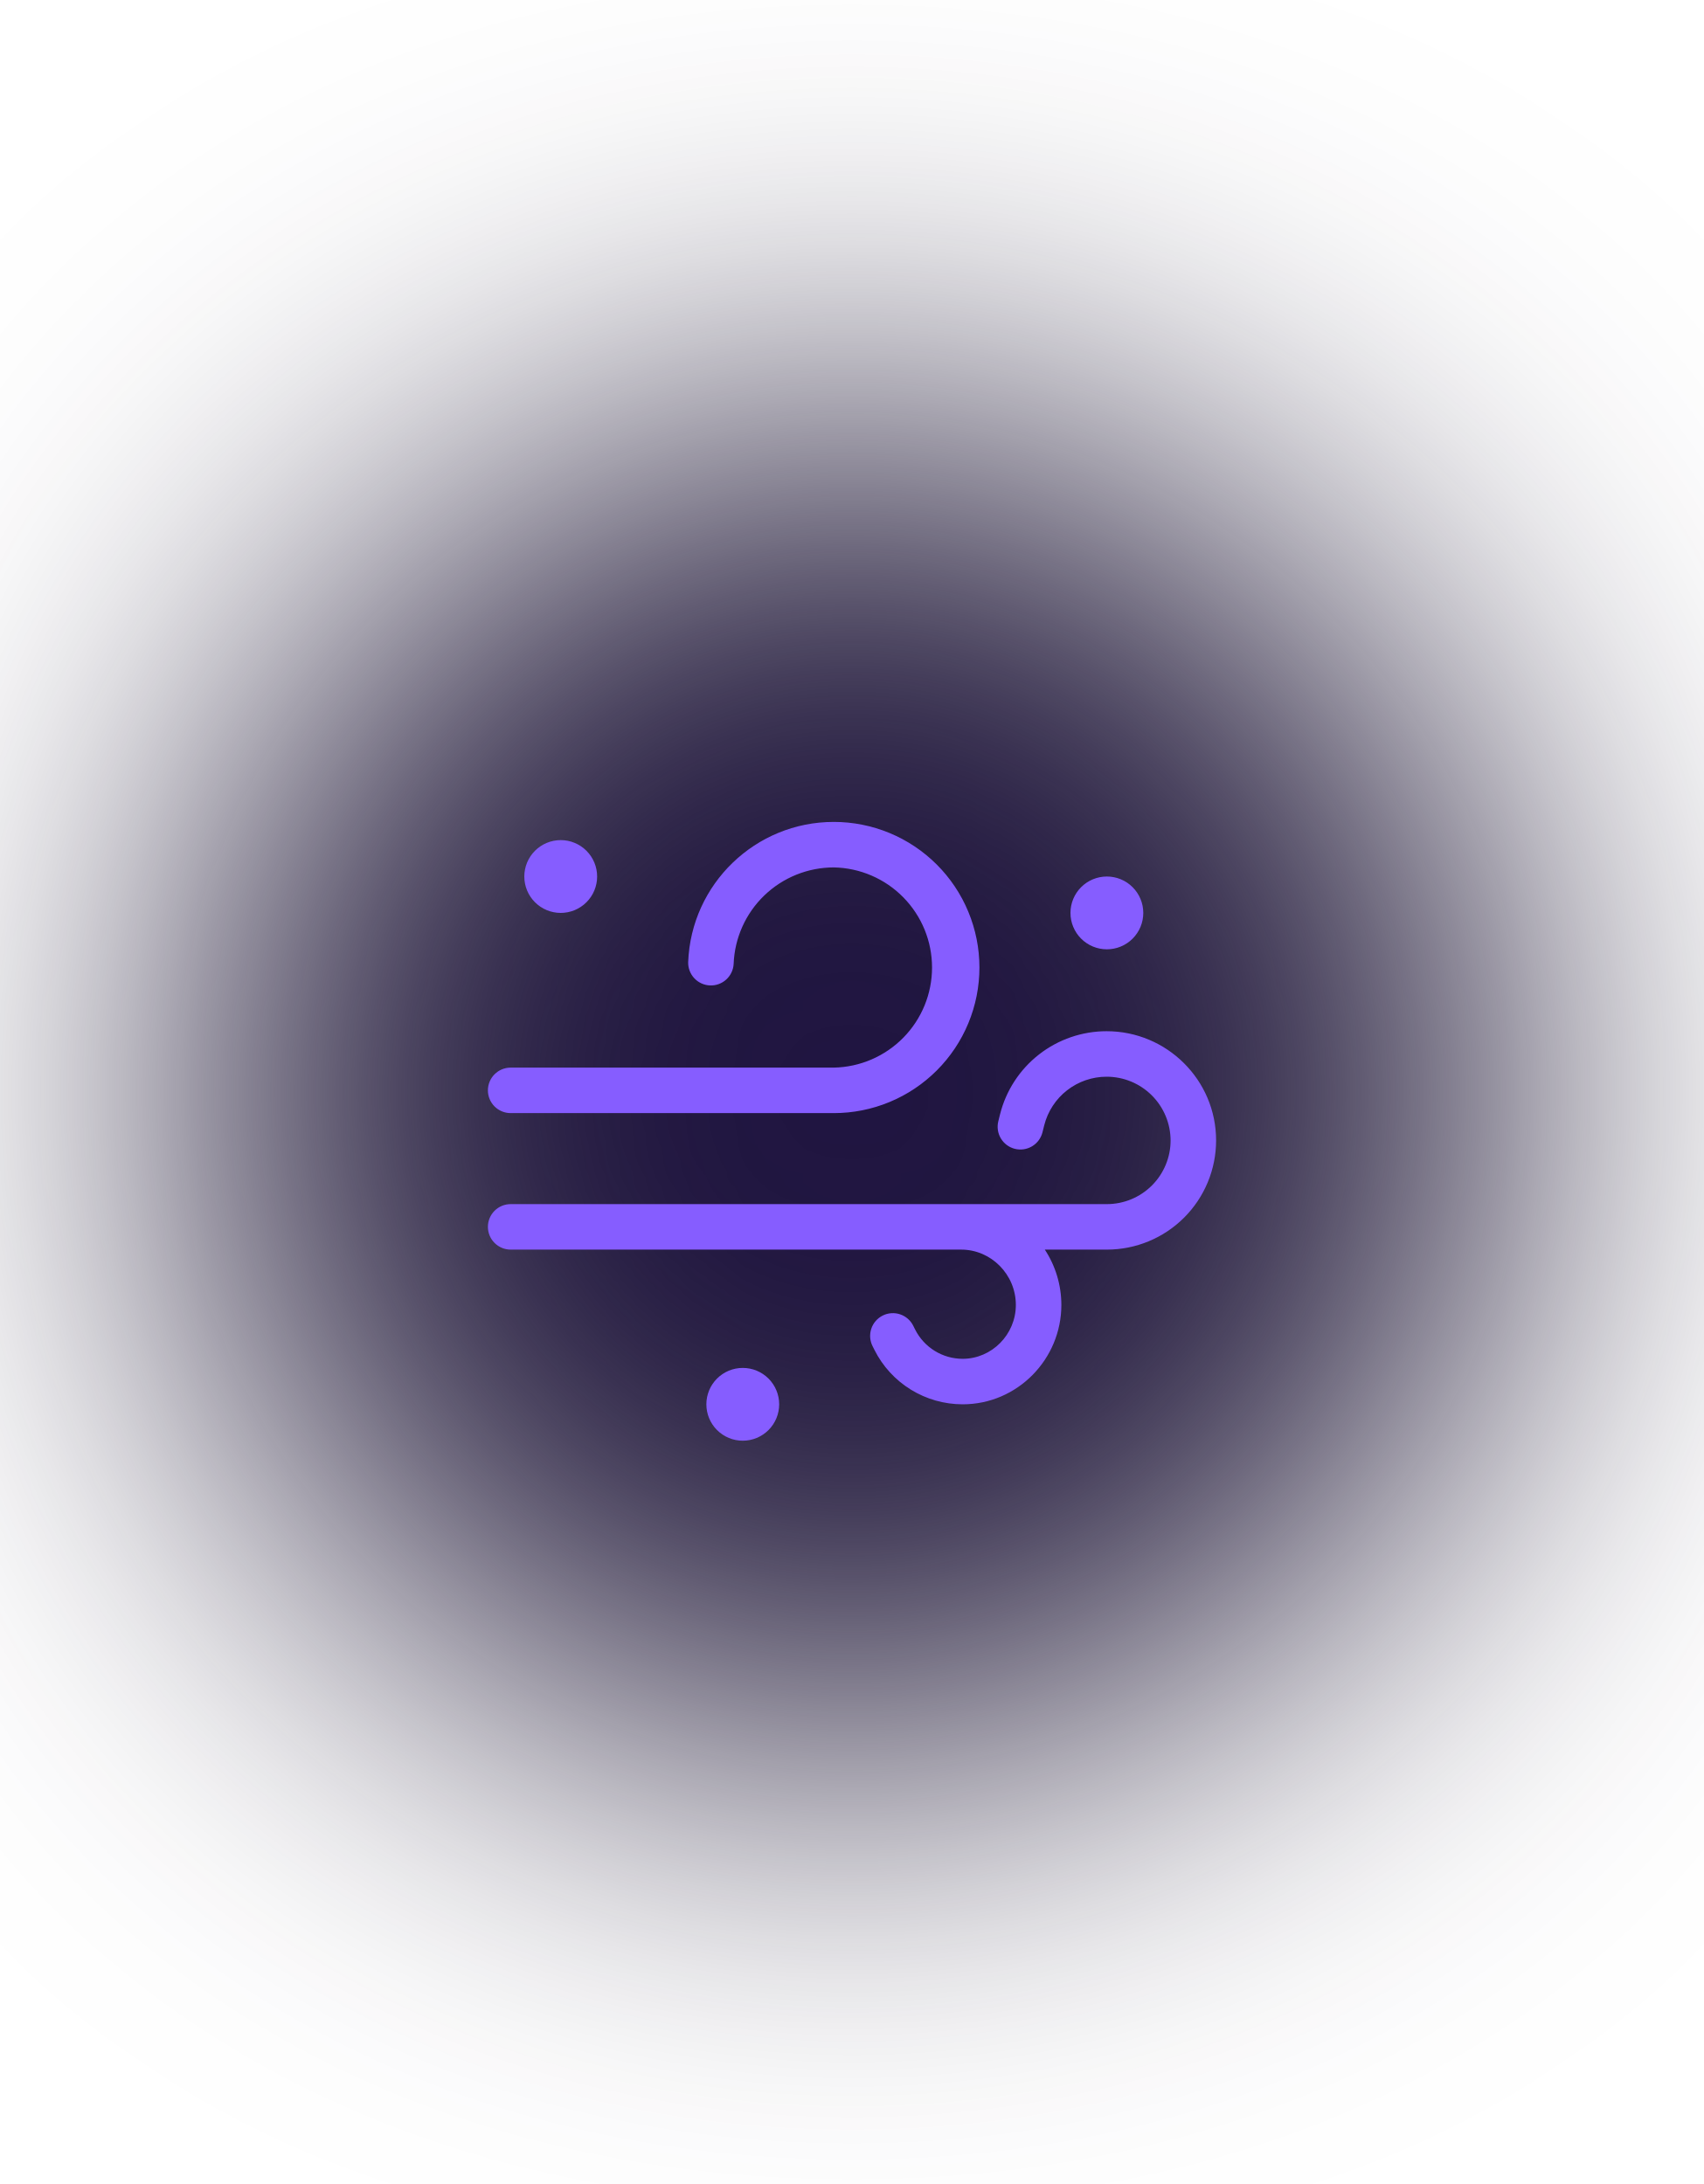
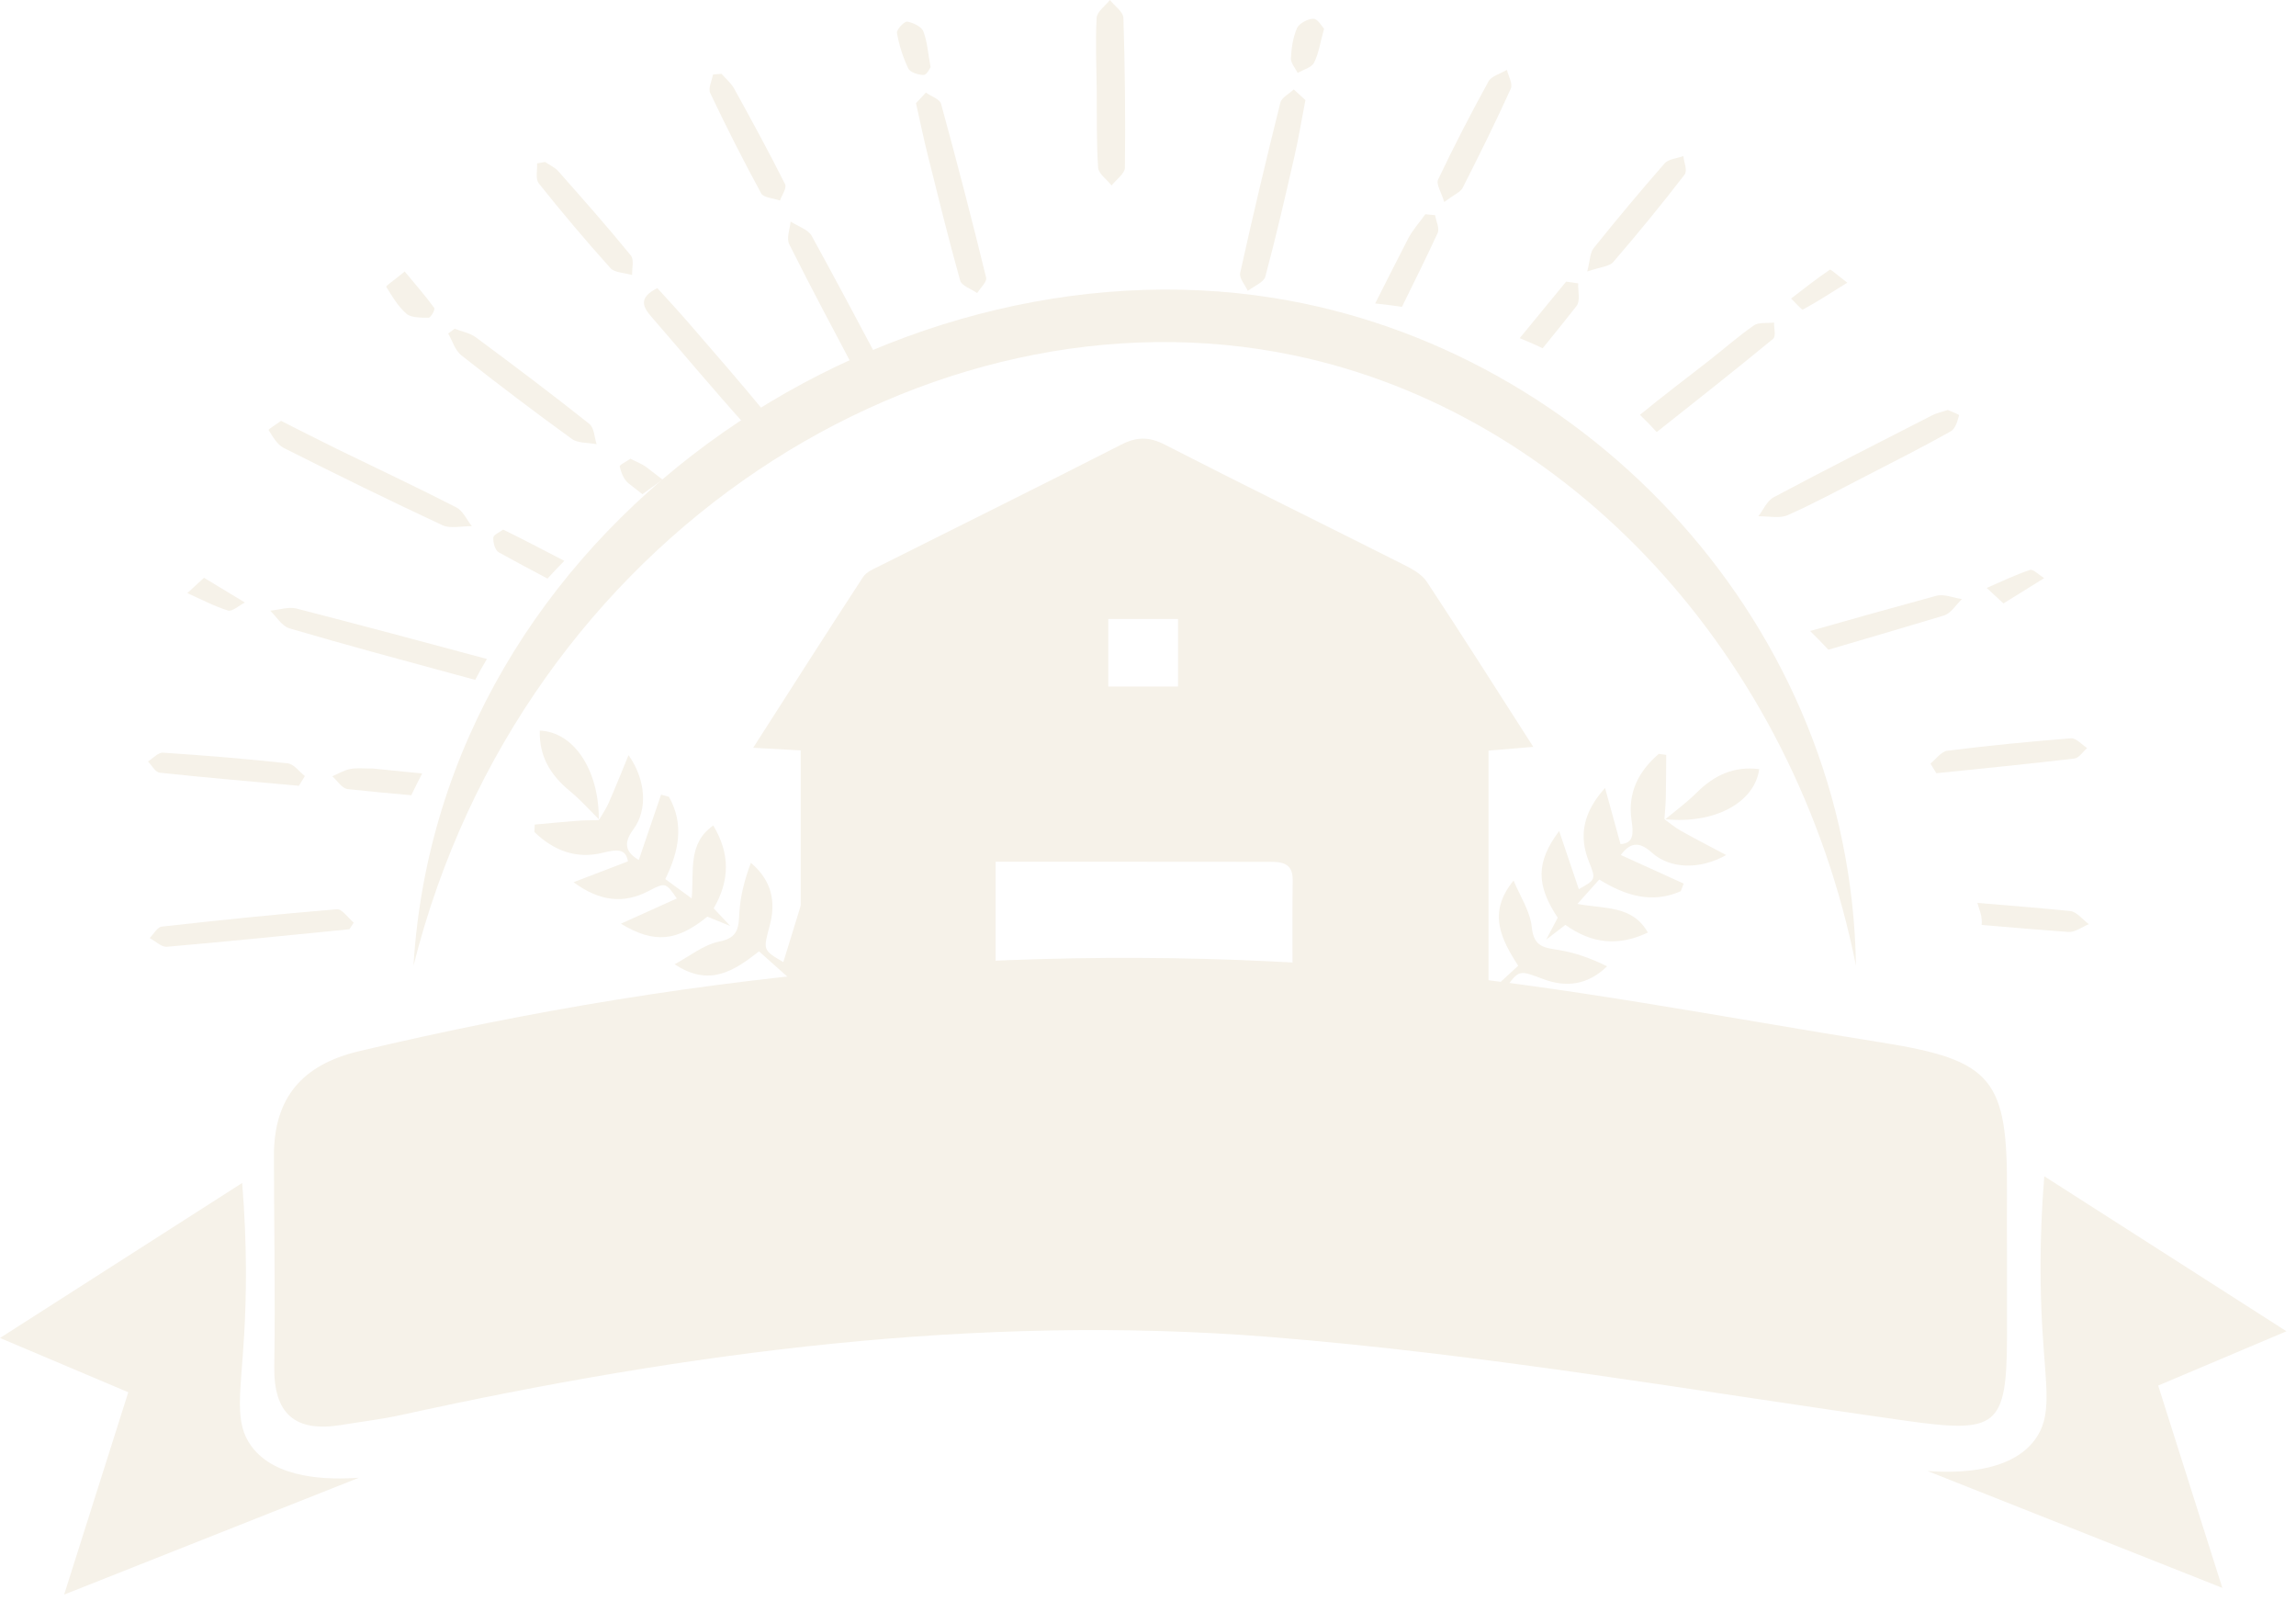
- <svg xmlns="http://www.w3.org/2000/svg" width="390" height="500" viewBox="0 0 390 500" fill="none">
-   <g filter="url(#filter0_f_226_305)">
-     <circle cx="195" cy="250" r="150" fill="url(#paint0_radial_226_305)" />
-   </g>
-   <path d="M190.829 188.167C172.908 188.167 158.192 202.363 157.504 220.258C157.467 221.629 157.972 222.959 158.909 223.96C159.846 224.961 161.14 225.552 162.511 225.605C163.881 225.657 165.216 225.168 166.228 224.241C167.239 223.315 167.844 222.028 167.912 220.658C168.141 214.73 170.655 209.121 174.928 205.005C179.201 200.89 184.901 198.589 190.833 198.583C196.836 198.697 202.553 201.161 206.758 205.446C210.963 209.731 213.319 215.495 213.319 221.498C213.32 227.501 210.965 233.265 206.761 237.551C202.557 241.836 196.84 244.302 190.837 244.417H116.875C115.494 244.417 114.169 244.965 113.192 245.942C112.215 246.919 111.667 248.244 111.667 249.625C111.667 251.006 112.215 252.331 113.192 253.308C114.169 254.285 115.494 254.833 116.875 254.833H190.833C195.211 254.833 199.545 253.971 203.589 252.295C207.633 250.62 211.308 248.164 214.403 245.069C217.498 241.973 219.953 238.298 221.628 234.254C223.303 230.21 224.165 225.875 224.165 221.498C224.164 217.121 223.302 212.786 221.626 208.742C219.951 204.698 217.495 201.023 214.4 197.928C211.304 194.833 207.63 192.378 203.585 190.703C199.541 189.028 195.207 188.166 190.829 188.167ZM253.279 236.083C247.677 236.082 242.235 237.951 237.816 241.395C233.397 244.838 230.255 249.659 228.887 255.092L228.487 256.696C228.153 258.036 228.364 259.455 229.075 260.639C229.786 261.824 230.939 262.678 232.279 263.012C233.62 263.347 235.038 263.136 236.223 262.425C237.407 261.714 238.261 260.561 238.596 259.221L238.996 257.621C239.799 254.442 241.64 251.622 244.227 249.607C246.815 247.593 250 246.499 253.279 246.5C257.153 246.498 260.869 248.032 263.613 250.766C266.357 253.499 267.904 257.21 267.917 261.083C267.917 264.951 266.38 268.66 263.645 271.395C260.91 274.13 257.201 275.667 253.333 275.667H116.875C115.494 275.667 114.169 276.215 113.192 277.192C112.215 278.169 111.667 279.494 111.667 280.875C111.667 282.256 112.215 283.581 113.192 284.558C114.169 285.535 115.494 286.083 116.875 286.083H220C226.842 286.083 232.5 291.783 232.5 298.75C232.5 305.533 226.987 311.083 220.325 311.083C218.064 311.083 215.849 310.453 213.926 309.265C212.003 308.076 210.449 306.376 209.437 304.354L209.033 303.546C208.731 302.929 208.309 302.377 207.792 301.924C207.276 301.471 206.674 301.124 206.023 300.904C205.372 300.684 204.683 300.595 203.998 300.643C203.312 300.69 202.642 300.873 202.028 301.18C201.413 301.488 200.865 301.914 200.415 302.434C199.966 302.954 199.624 303.558 199.409 304.211C199.195 304.864 199.111 305.553 199.164 306.238C199.217 306.924 199.404 307.592 199.717 308.204L200.121 309.012C201.997 312.765 204.882 315.921 208.451 318.127C212.02 320.332 216.133 321.5 220.329 321.5C232.867 321.5 242.917 311.163 242.917 298.75C242.918 294.249 241.603 289.846 239.133 286.083H253.333C259.964 286.083 266.323 283.449 271.011 278.761C275.699 274.073 278.333 267.714 278.333 261.083C278.333 247.258 267.067 236.083 253.279 236.083ZM170 329.833C172.21 329.833 174.33 328.955 175.893 327.393C177.455 325.83 178.333 323.71 178.333 321.5C178.333 319.29 177.455 317.17 175.893 315.607C174.33 314.045 172.21 313.167 170 313.167C167.79 313.167 165.67 314.045 164.107 315.607C162.545 317.17 161.667 319.29 161.667 321.5C161.667 323.71 162.545 325.83 164.107 327.393C165.67 328.955 167.79 329.833 170 329.833ZM136.667 200.667C136.667 202.877 135.789 204.996 134.226 206.559C132.663 208.122 130.543 209 128.333 209C126.123 209 124.004 208.122 122.441 206.559C120.878 204.996 120 202.877 120 200.667C120 198.457 120.878 196.337 122.441 194.774C124.004 193.211 126.123 192.333 128.333 192.333C130.543 192.333 132.663 193.211 134.226 194.774C135.789 196.337 136.667 198.457 136.667 200.667ZM253.333 217.333C255.543 217.333 257.663 216.455 259.226 214.893C260.789 213.33 261.667 211.21 261.667 209C261.667 206.79 260.789 204.67 259.226 203.107C257.663 201.545 255.543 200.667 253.333 200.667C251.123 200.667 249.004 201.545 247.441 203.107C245.878 204.67 245 206.79 245 209C245 211.21 245.878 213.33 247.441 214.893C249.004 216.455 251.123 217.333 253.333 217.333Z" fill="#865DFF" />
-   <defs>
-     <filter id="filter0_f_226_305" x="-55" y="0" width="500" height="500" filterUnits="userSpaceOnUse" color-interpolation-filters="sRGB">
-       <feFlood flood-opacity="0" result="BackgroundImageFix" />
-       <feBlend mode="normal" in="SourceGraphic" in2="BackgroundImageFix" result="shape" />
-       <feGaussianBlur stdDeviation="50" result="effect1_foregroundBlur_226_305" />
-     </filter>
-     <radialGradient id="paint0_radial_226_305" cx="0" cy="0" r="1" gradientUnits="userSpaceOnUse" gradientTransform="translate(195 250) rotate(90) scale(139.5)">
-       <stop stop-color="#261752" />
-       <stop offset="1" stop-color="#18122A" />
-     </radialGradient>
-   </defs>
+ <svg xmlns="http://www.w3.org/2000/svg" width="221" height="154" viewBox="0 0 221 154" fill="none">
+   <path d="M45.74 65.428C46.098 64.75 46.472 64.079 46.868 63.419C40.771 61.772 34.665 60.149 28.545 58.569C27.79 58.374 26.858 58.693 26.008 58.773C26.623 59.357 27.115 60.253 27.873 60.476C33.192 62.043 38.563 63.483 43.925 64.94C44.527 65.105 45.133 65.267 45.74 65.428Z" fill="#F6F2E9" />
+   <path d="M175.991 62.528C179.695 61.444 183.397 60.355 187.09 59.244C187.803 59.029 188.268 58.2 188.848 57.656C188.026 57.535 187.106 57.142 186.399 57.334C182.334 58.439 178.281 59.579 174.232 60.727C174.83 61.317 175.417 61.918 175.991 62.528Z" fill="#F6F2E9" />
+   <path d="M82.403 35.856C83.07 35.404 83.778 34.98 84.516 34.579C82.408 30.608 80.292 26.641 78.125 22.695C77.796 22.095 76.789 21.772 76.097 21.32C76.039 22.057 75.671 22.911 75.973 23.514C78.045 27.654 80.232 31.752 82.403 35.856Z" fill="#F6F2E9" />
+   <path d="M134.945 29.528C136.109 27.176 137.268 24.822 138.37 22.449C138.591 21.973 138.229 21.295 138.137 20.71C137.823 20.679 137.51 20.649 137.196 20.618C136.633 21.407 135.956 22.152 135.525 22.992C134.463 25.06 133.414 27.133 132.367 29.206C133.231 29.295 134.09 29.402 134.945 29.528Z" fill="#F6F2E9" />
+   <path d="M105.564 8.715C105.541 6.383 105.428 4.048 105.555 1.722C105.587 1.132 106.386 0.573 106.833 0C107.286 0.573 108.114 1.136 108.133 1.719C108.286 6.522 108.335 11.328 108.278 16.132C108.271 16.709 107.443 17.278 106.995 17.851C106.543 17.279 105.74 16.725 105.699 16.132C105.53 13.665 105.589 11.188 105.564 8.715Z" fill="#F6F2E9" />
+   <path d="M125.653 9.633C125.256 11.692 124.982 13.371 124.601 15.032C123.712 18.906 122.825 22.782 121.792 26.628C121.647 27.167 120.689 27.542 120.107 27.994C119.845 27.414 119.258 26.78 119.373 26.262C120.583 20.787 121.88 15.326 123.24 9.877C123.36 9.396 124.087 9.027 124.532 8.606C124.974 9.011 125.418 9.418 125.653 9.633Z" fill="#F6F2E9" />
+   <path d="M88.168 9.928C88.378 9.703 88.748 9.307 89.119 8.911C89.622 9.263 90.459 9.546 90.577 9.977C92.101 15.538 93.549 21.114 94.916 26.705C95.021 27.135 94.362 27.703 94.058 28.207C93.494 27.813 92.56 27.496 92.424 27.012C91.29 22.969 90.292 18.898 89.277 14.831C88.898 13.314 88.585 11.785 88.168 9.928Z" fill="#F6F2E9" />
+   <path d="M27.052 40.505C28.971 41.47 30.71 42.365 32.472 43.226C36.285 45.088 40.139 46.89 43.904 48.822C44.585 49.171 44.921 50.021 45.417 50.64C44.467 50.626 43.339 50.897 42.596 50.551C37.451 48.154 32.368 45.657 27.319 43.112C26.656 42.778 26.255 42.014 25.857 41.39C25.81 41.317 26.557 40.866 27.052 40.505Z" fill="#F6F2E9" />
+   <path d="M187.482 39.457C187.836 39.62 188.597 39.883 188.57 39.973C188.408 40.522 188.234 41.251 187.76 41.517C185.103 43.007 182.366 44.392 179.643 45.794C177.135 47.085 174.657 48.432 172.064 49.582C171.305 49.919 170.196 49.668 169.248 49.687C169.737 49.062 170.064 48.21 170.741 47.849C175.786 45.162 180.899 42.568 186 39.96C186.412 39.749 186.902 39.65 187.482 39.457Z" fill="#F6F2E9" />
+   <path d="M148.489 33.516C149.579 32.171 150.672 30.827 151.736 29.467C152.147 28.942 151.869 28.014 151.91 27.273C151.522 27.217 151.134 27.16 150.746 27.104C149.257 28.918 147.767 30.73 146.279 32.544C147.028 32.846 147.764 33.171 148.489 33.516Z" fill="#F6F2E9" />
+   <path d="M71.784 40.958C71.852 41.034 71.943 41.094 72.044 41.148C72.66 40.817 73.289 40.501 73.915 40.181C73.88 40.053 73.832 39.933 73.751 39.833C71.304 36.85 68.753 33.93 66.218 31.001C65.26 29.895 64.255 28.819 63.27 27.728C61.433 28.655 61.863 29.521 62.704 30.491C65.731 33.979 68.688 37.515 71.784 40.958Z" fill="#F6F2E9" />
+   <path d="M199.25 87.677C196.321 87.388 193.374 87.141 190.331 86.897C190.431 87.224 190.541 87.547 190.636 87.877C190.744 88.252 190.772 88.634 190.747 89.015C193.529 89.261 196.313 89.489 199.099 89.693C199.724 89.739 200.406 89.208 201.062 88.944C200.46 88.504 199.901 87.741 199.25 87.677Z" fill="#F6F2E9" />
+   <path d="M33.632 89.432C27.777 90.009 21.925 90.612 16.062 91.118C15.548 91.162 14.961 90.575 14.408 90.28C14.792 89.898 15.133 89.227 15.568 89.179C21.181 88.549 26.804 87.97 32.438 87.507C32.923 87.467 33.508 88.344 34.047 88.794C33.909 89.007 33.771 89.219 33.632 89.432Z" fill="#F6F2E9" />
+   <path d="M43.757 31.638C44.441 31.904 45.245 32.049 45.79 32.454C49.473 35.187 53.137 37.942 56.709 40.781C57.217 41.185 57.201 42.081 57.428 42.75C56.625 42.596 55.613 42.657 55.054 42.252C51.444 39.637 47.899 36.953 44.422 34.208C43.784 33.704 43.556 32.812 43.139 32.099C43.345 31.945 43.551 31.792 43.757 31.638Z" fill="#F6F2E9" />
+   <path d="M159.465 41.583C163.219 38.614 166.975 35.647 170.661 32.616C170.981 32.353 170.739 31.58 170.759 31.044C170.107 31.12 169.274 31.003 168.834 31.308C167.318 32.36 165.95 33.569 164.506 34.7C162.287 36.44 160.022 38.138 157.852 39.922C158.413 40.461 158.948 41.017 159.465 41.583Z" fill="#F6F2E9" />
+   <path d="M40.636 74.441C39.027 74.277 37.439 74.123 35.903 73.965C35.013 73.972 34.335 73.884 33.714 74.008C33.108 74.129 32.559 74.466 31.985 74.708C32.475 75.137 32.92 75.886 33.463 75.944C35.502 76.162 37.544 76.358 39.589 76.534C39.928 75.832 40.27 75.132 40.636 74.441Z" fill="#F6F2E9" />
+   <path d="M139.011 19.443C138.724 18.46 138.206 17.735 138.427 17.272C139.943 14.087 141.567 10.938 143.279 7.828C143.553 7.33 144.442 7.084 145.047 6.721C145.186 7.336 145.637 8.056 145.414 8.549C143.961 11.76 142.385 14.931 140.781 18.089C140.58 18.483 139.976 18.723 139.011 19.443Z" fill="#F6F2E9" />
+   <path d="M152.777 26.127C153.068 25.011 153.037 24.327 153.398 23.878C155.619 21.116 157.894 18.386 160.244 15.705C160.589 15.312 161.425 15.24 162.034 15.02C162.087 15.626 162.452 16.411 162.145 16.81C159.945 19.669 157.648 22.475 155.274 25.227C154.91 25.649 153.986 25.711 152.777 26.127Z" fill="#F6F2E9" />
+   <path d="M69.449 7.103C69.86 7.575 70.377 8.004 70.665 8.527C72.344 11.571 74.011 14.623 75.562 17.716C75.759 18.11 75.255 18.766 75.076 19.3C74.457 19.083 73.484 19.01 73.275 18.627C71.544 15.446 69.912 12.223 68.369 8.971C68.138 8.484 68.524 7.778 68.625 7.173C68.9 7.15 69.175 7.127 69.449 7.103Z" fill="#F6F2E9" />
+   <path d="M52.465 15.589C52.892 15.88 53.412 16.109 53.732 16.471C56.095 19.146 58.463 21.819 60.707 24.568C61.067 25.009 60.815 25.824 60.845 26.466C60.137 26.259 59.149 26.239 58.767 25.814C56.378 23.156 54.077 20.435 51.871 17.662C51.503 17.2 51.74 16.379 51.698 15.724C51.953 15.679 52.209 15.634 52.465 15.589Z" fill="#F6F2E9" />
+   <path d="M28.769 75.626C24.301 75.22 19.829 74.842 15.372 74.365C14.95 74.32 14.617 73.66 14.242 73.286C14.723 72.988 15.229 72.407 15.68 72.437C19.692 72.702 23.701 73.028 27.692 73.465C28.294 73.531 28.797 74.265 29.346 74.69C29.154 75.002 28.961 75.314 28.769 75.626Z" fill="#F6F2E9" />
+   <path d="M185.814 73.483C186.355 73.056 186.846 72.326 187.446 72.251C191.398 71.757 195.37 71.365 199.347 71.054C199.827 71.016 200.379 71.663 200.897 71.992C200.488 72.342 200.12 72.949 199.665 73.003C195.246 73.527 190.812 73.957 186.382 74.415C186.193 74.104 186.003 73.794 185.814 73.483Z" fill="#F6F2E9" />
+   <path d="M52.7 55.684C53.228 55.108 53.759 54.535 54.316 53.977C53.311 53.455 52.305 52.935 51.301 52.411C50.399 51.94 49.48 51.493 48.434 50.967C48.1 51.222 47.488 51.475 47.48 51.742C47.465 52.226 47.636 52.952 48.031 53.17C49.576 54.022 51.133 54.86 52.7 55.684Z" fill="#F6F2E9" />
+   <path d="M61.839 47.564C62.481 47.091 63.125 46.621 63.788 46.164C63.261 45.762 62.736 45.359 62.21 44.957C61.802 44.646 61.271 44.454 60.686 44.149C60.279 44.436 59.61 44.736 59.652 44.909C59.79 45.48 60.033 46.147 60.506 46.524C60.945 46.875 61.396 47.216 61.839 47.564Z" fill="#F6F2E9" />
+   <path d="M127.447 2.767C127.067 4.138 126.93 5.152 126.477 6.047C126.255 6.486 125.449 6.704 124.907 7.022C124.676 6.551 124.235 6.073 124.257 5.612C124.305 4.631 124.45 3.611 124.845 2.702C125.034 2.266 125.893 1.793 126.432 1.807C126.851 1.817 127.244 2.557 127.447 2.767Z" fill="#F6F2E9" />
+   <path d="M89.572 6.467C89.51 6.544 89.237 7.191 88.917 7.209C88.419 7.237 87.59 6.942 87.428 6.598C86.912 5.508 86.539 4.344 86.337 3.18C86.278 2.84 87.054 2.041 87.313 2.082C87.897 2.175 88.697 2.572 88.869 3.005C89.254 3.978 89.31 5.048 89.572 6.467Z" fill="#F6F2E9" />
+   <path d="M19.637 55.606C21.103 56.492 22.337 57.239 23.572 57.986C23.026 58.265 22.338 58.881 21.959 58.763C20.594 58.337 19.332 57.663 18.031 57.082C18.451 56.696 18.871 56.31 19.637 55.606Z" fill="#F6F2E9" />
+   <path d="M192.84 58.075C192.07 57.361 191.651 56.973 191.231 56.584C192.612 55.988 193.963 55.325 195.398 54.85C195.691 54.753 196.297 55.358 196.759 55.64C195.529 56.404 194.299 57.169 192.84 58.075Z" fill="#F6F2E9" />
+   <path d="M38.954 26.131C39.964 27.349 40.94 28.457 41.793 29.63C41.916 29.8 41.452 30.577 41.259 30.577C40.532 30.578 39.564 30.58 39.129 30.202C38.301 29.482 37.746 28.516 37.179 27.605C37.123 27.517 37.774 27.099 38.954 26.131Z" fill="#F6F2E9" />
+   <path d="M177.81 27.205C176.179 28.221 174.886 29.059 173.522 29.799C173.44 29.843 172.789 29.105 172.402 28.731C173.631 27.789 174.84 26.825 176.134 25.955C176.221 25.897 176.959 26.562 177.81 27.205Z" fill="#F6F2E9" />
+   <path d="M39.8 92.944C50.229 51.417 89.536 26.916 124.493 34.19C151.064 39.719 172.689 63.101 178.645 92.944C178.149 60.241 152.925 33.54 122.628 28.681C84.989 22.643 42.345 50.771 39.8 92.944Z" fill="#F6F2E9" />
+   <path d="M77.034 94.731C77.033 94.8 77.03 94.875 77.027 94.949H95.834V82.93C98.89 82.93 101.7 82.929 104.51 82.93C110.394 82.933 116.278 82.935 122.163 82.942C123.369 82.943 124.451 83.03 124.428 84.715C124.382 88.067 124.408 91.427 124.412 94.949H143.277V72.242C144.78 72.115 146.032 72.009 147.585 71.878C144.038 66.349 140.737 61.132 137.333 55.984C136.853 55.258 135.922 54.753 135.102 54.34C127.452 50.482 119.757 46.711 112.134 42.801C110.608 42.018 109.423 42.024 107.914 42.796C100.206 46.735 92.441 50.565 84.704 54.449C84.119 54.742 83.402 55.031 83.073 55.535C79.558 60.912 76.109 66.333 72.497 71.967C74.191 72.06 75.417 72.128 77.07 72.219C77.07 79.916 77.105 87.324 77.034 94.731ZM106.68 59.568H113.388V66.068H106.68V59.568Z" fill="#F6F2E9" />
+   <path d="M147.442 89.241C147.291 87.7 146.304 86.241 145.689 84.746C143.127 87.861 144.519 90.412 146.13 92.946C145.182 93.819 144.306 94.626 143.188 95.656C142.949 92.799 142.759 90.195 140.317 88.48C139.036 91.56 139.427 94.157 141.471 96.491C141.068 96.959 140.724 97.359 140.64 97.457C141.612 97.654 142.684 97.662 143.553 98.087C145.835 99.203 148.029 99.325 150.259 98.379C150.334 98.094 150.408 97.81 150.483 97.525C148.64 96.752 146.796 95.979 144.872 95.172C146.242 93.286 146.214 93.361 148.545 94.229C150.693 95.029 152.777 94.856 154.687 92.998C153.194 92.262 151.671 91.696 150.098 91.439C148.694 91.211 147.632 91.175 147.442 89.241Z" fill="#F6F2E9" />
+   <path d="M160.206 78.837C160.255 78.159 160.325 77.481 160.34 76.802C160.371 75.419 160.369 74.035 160.38 72.652C160.143 72.618 159.905 72.585 159.668 72.551C157.742 74.209 156.644 76.26 157.045 78.962C157.221 80.15 157.287 81.177 155.98 81.235C155.461 79.347 154.978 77.589 154.494 75.832C152.392 78.171 151.923 80.441 152.966 82.99C153.647 84.653 153.552 84.692 151.967 85.572C151.383 83.844 150.785 82.075 150.076 79.978C147.816 82.985 147.869 85.198 149.938 88.32C149.658 88.853 149.36 89.419 148.83 90.429C149.708 89.754 150.193 89.381 150.676 89.009C153.215 90.837 155.787 91.091 158.615 89.747C157.118 87.107 154.473 87.492 151.832 86.994C152.677 86.05 153.283 85.374 153.934 84.647C156.488 86.224 159.031 86.984 161.779 85.77C161.874 85.526 161.968 85.281 162.063 85.037C160.042 84.119 158.022 83.201 156.008 82.286C156.846 81.17 157.693 80.873 158.994 82.053C160.724 83.622 163.608 83.735 166.151 82.289C164.503 81.412 163.125 80.706 161.777 79.948C161.238 79.645 160.756 79.24 160.252 78.875C160.265 78.864 160.278 78.854 160.291 78.843C160.263 78.84 160.235 78.84 160.206 78.837Z" fill="#F6F2E9" />
+   <path d="M169.333 74.023C166.902 73.709 164.981 74.616 163.292 76.305C162.369 77.228 161.301 78.006 160.292 78.843C164.999 79.316 168.878 77.279 169.333 74.023Z" fill="#F6F2E9" />
+   <path d="M69.243 90.614C67.724 90.915 66.369 92.039 64.941 92.798C68.292 95.044 70.694 93.409 73.059 91.559C74.021 92.417 74.909 93.21 76.044 94.222C73.224 94.738 70.651 95.182 69.183 97.78C72.373 98.755 74.92 98.111 77.043 95.849C77.548 96.204 77.98 96.508 78.086 96.582C78.187 95.596 78.091 94.528 78.429 93.622C79.316 91.242 79.224 89.046 78.064 86.919C77.773 86.873 77.483 86.826 77.192 86.78C76.603 88.69 76.013 90.6 75.398 92.594C73.387 91.415 73.464 91.435 74.101 89.031C74.688 86.815 74.312 84.758 72.276 83.039C71.69 84.596 71.274 86.167 71.172 87.758C71.081 89.175 71.149 90.236 69.243 90.614Z" fill="#F6F2E9" />
+   <path d="M57.641 78.927C56.961 78.945 56.279 78.941 55.602 78.992C54.223 79.096 52.846 79.234 51.468 79.357C51.458 79.597 51.447 79.836 51.437 80.076C53.275 81.831 55.423 82.723 58.073 82.061C59.238 81.77 60.254 81.604 60.439 82.899C58.61 83.6 56.909 84.253 55.207 84.905C57.74 86.768 60.045 87.014 62.48 85.727C64.069 84.887 64.117 84.978 65.148 86.469C63.485 87.219 61.783 87.987 59.766 88.897C62.979 90.852 65.176 90.584 68.082 88.22C68.64 88.447 69.233 88.688 70.289 89.117C69.532 88.31 69.113 87.863 68.696 87.418C70.268 84.713 70.269 82.129 68.655 79.445C66.174 81.192 66.816 83.788 66.578 86.465C65.556 85.716 64.824 85.18 64.037 84.603C65.357 81.907 65.866 79.302 64.389 76.686C64.137 76.616 63.884 76.545 63.632 76.475C62.916 78.576 62.199 80.676 61.485 82.77C60.292 82.045 59.915 81.231 60.962 79.821C62.354 77.946 62.185 75.065 60.498 72.676C59.786 74.402 59.218 75.842 58.595 77.258C58.346 77.824 57.99 78.343 57.676 78.881C57.664 78.869 57.652 78.857 57.64 78.845C57.639 78.87 57.642 78.898 57.641 78.927Z" fill="#F6F2E9" />
+   <path d="M51.959 70.314C51.884 72.764 52.975 74.587 54.82 76.103C55.829 76.932 56.708 77.918 57.639 78.841C57.651 74.11 55.245 70.449 51.959 70.314Z" fill="#F6F2E9" />
+   <path d="M193.181 120.66C193.184 123.273 193.188 125.886 193.184 128.499C193.169 137.396 192.244 137.975 183.339 136.717C162.951 133.837 142.601 130.285 122.105 128.662C93.987 126.434 66.156 130.131 38.651 136.172C36.741 136.591 34.789 136.82 32.857 137.139C28.404 137.875 26.327 136.076 26.399 131.478C26.504 124.73 26.374 117.978 26.367 111.228C26.361 105.662 29.072 102.473 34.552 101.17C67.587 93.315 101.045 90.259 134.855 93.41C150.356 94.855 165.715 97.886 181.117 100.331C191.834 102.032 193.252 103.858 193.18 114.78C193.167 116.74 193.178 118.7 193.181 120.66Z" fill="#F6F2E9" />
+   <path d="M185.528 141.571C188.489 141.784 193.521 141.711 195.861 138.571C197.573 136.273 196.918 133.574 196.581 127.835C196.38 124.412 196.263 119.411 196.772 113.205C204.542 118.177 212.312 123.15 220.082 128.122C215.966 129.863 211.85 131.605 207.734 133.346C209.792 139.837 211.85 146.328 213.908 152.818C204.449 149.07 194.988 145.32 185.528 141.571Z" fill="#F6F2E9" />
+   <path d="M34.554 142.217C31.593 142.43 26.561 142.357 24.221 139.217C22.509 136.919 23.164 134.22 23.501 128.481C23.702 125.058 23.819 120.057 23.31 113.851C15.54 118.823 7.77 123.796 0 128.768C4.116 130.509 8.232 132.251 12.348 133.992C10.29 140.483 8.232 146.974 6.174 153.464C15.633 149.715 25.093 145.966 34.554 142.217Z" fill="#F6F2E9" />
</svg>
